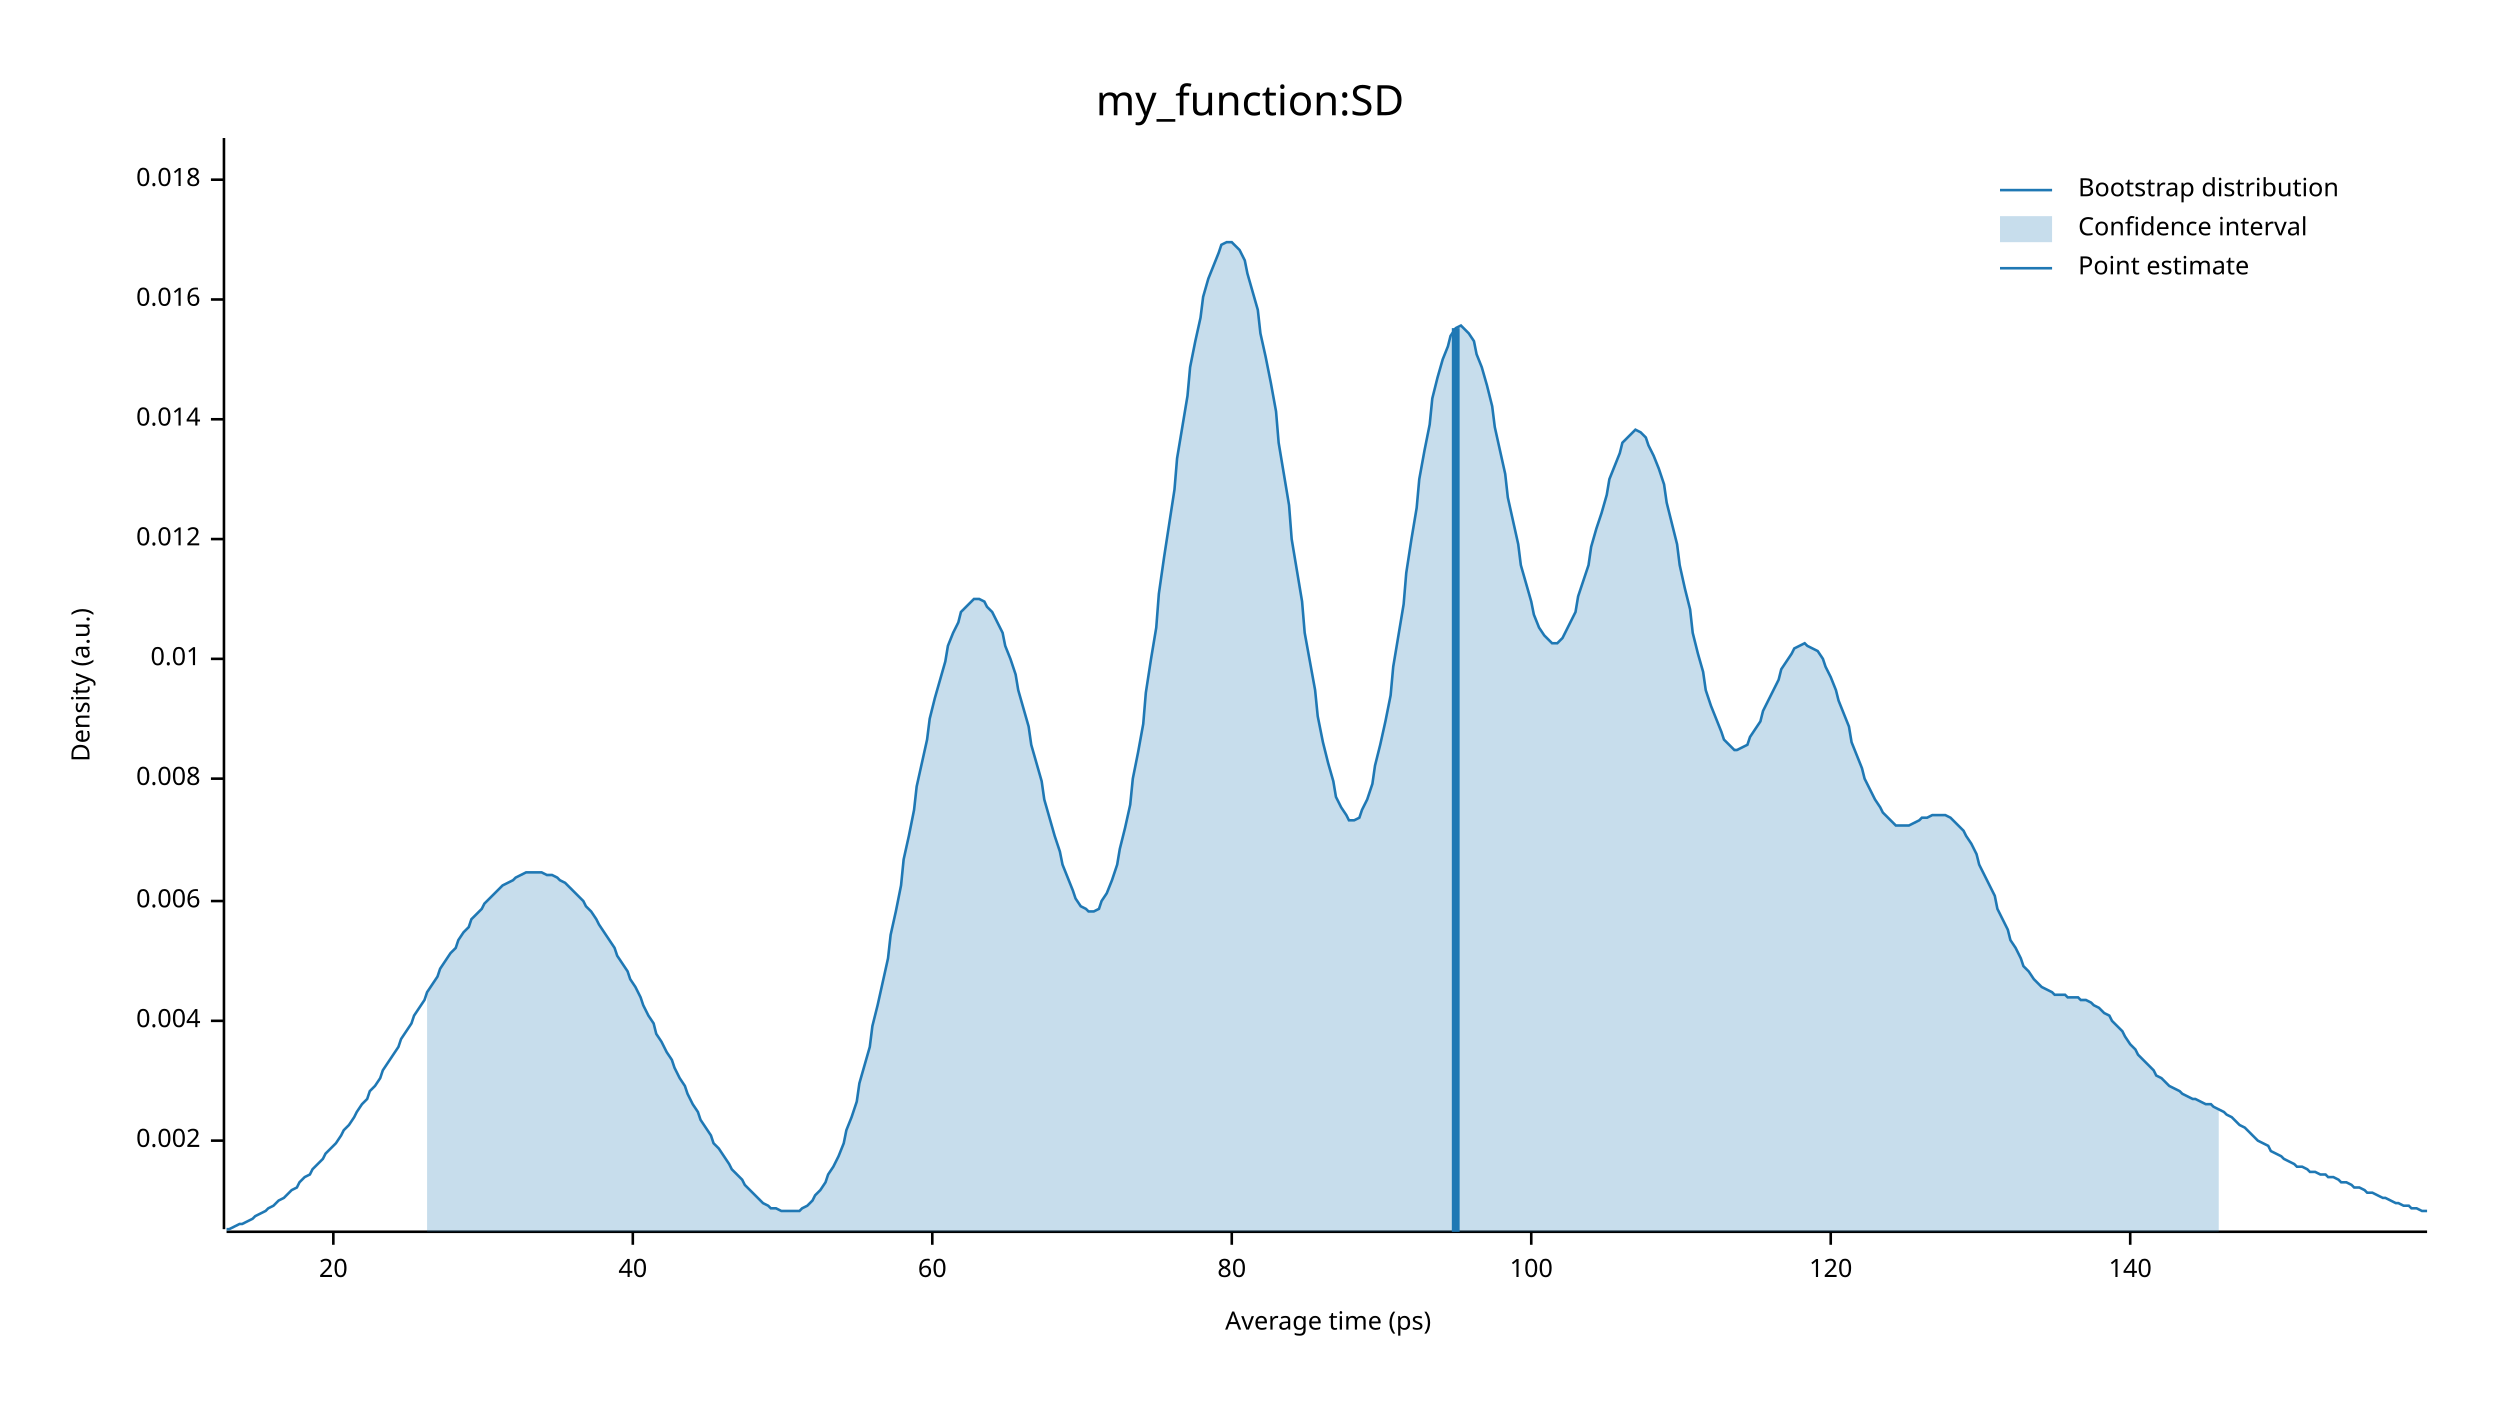
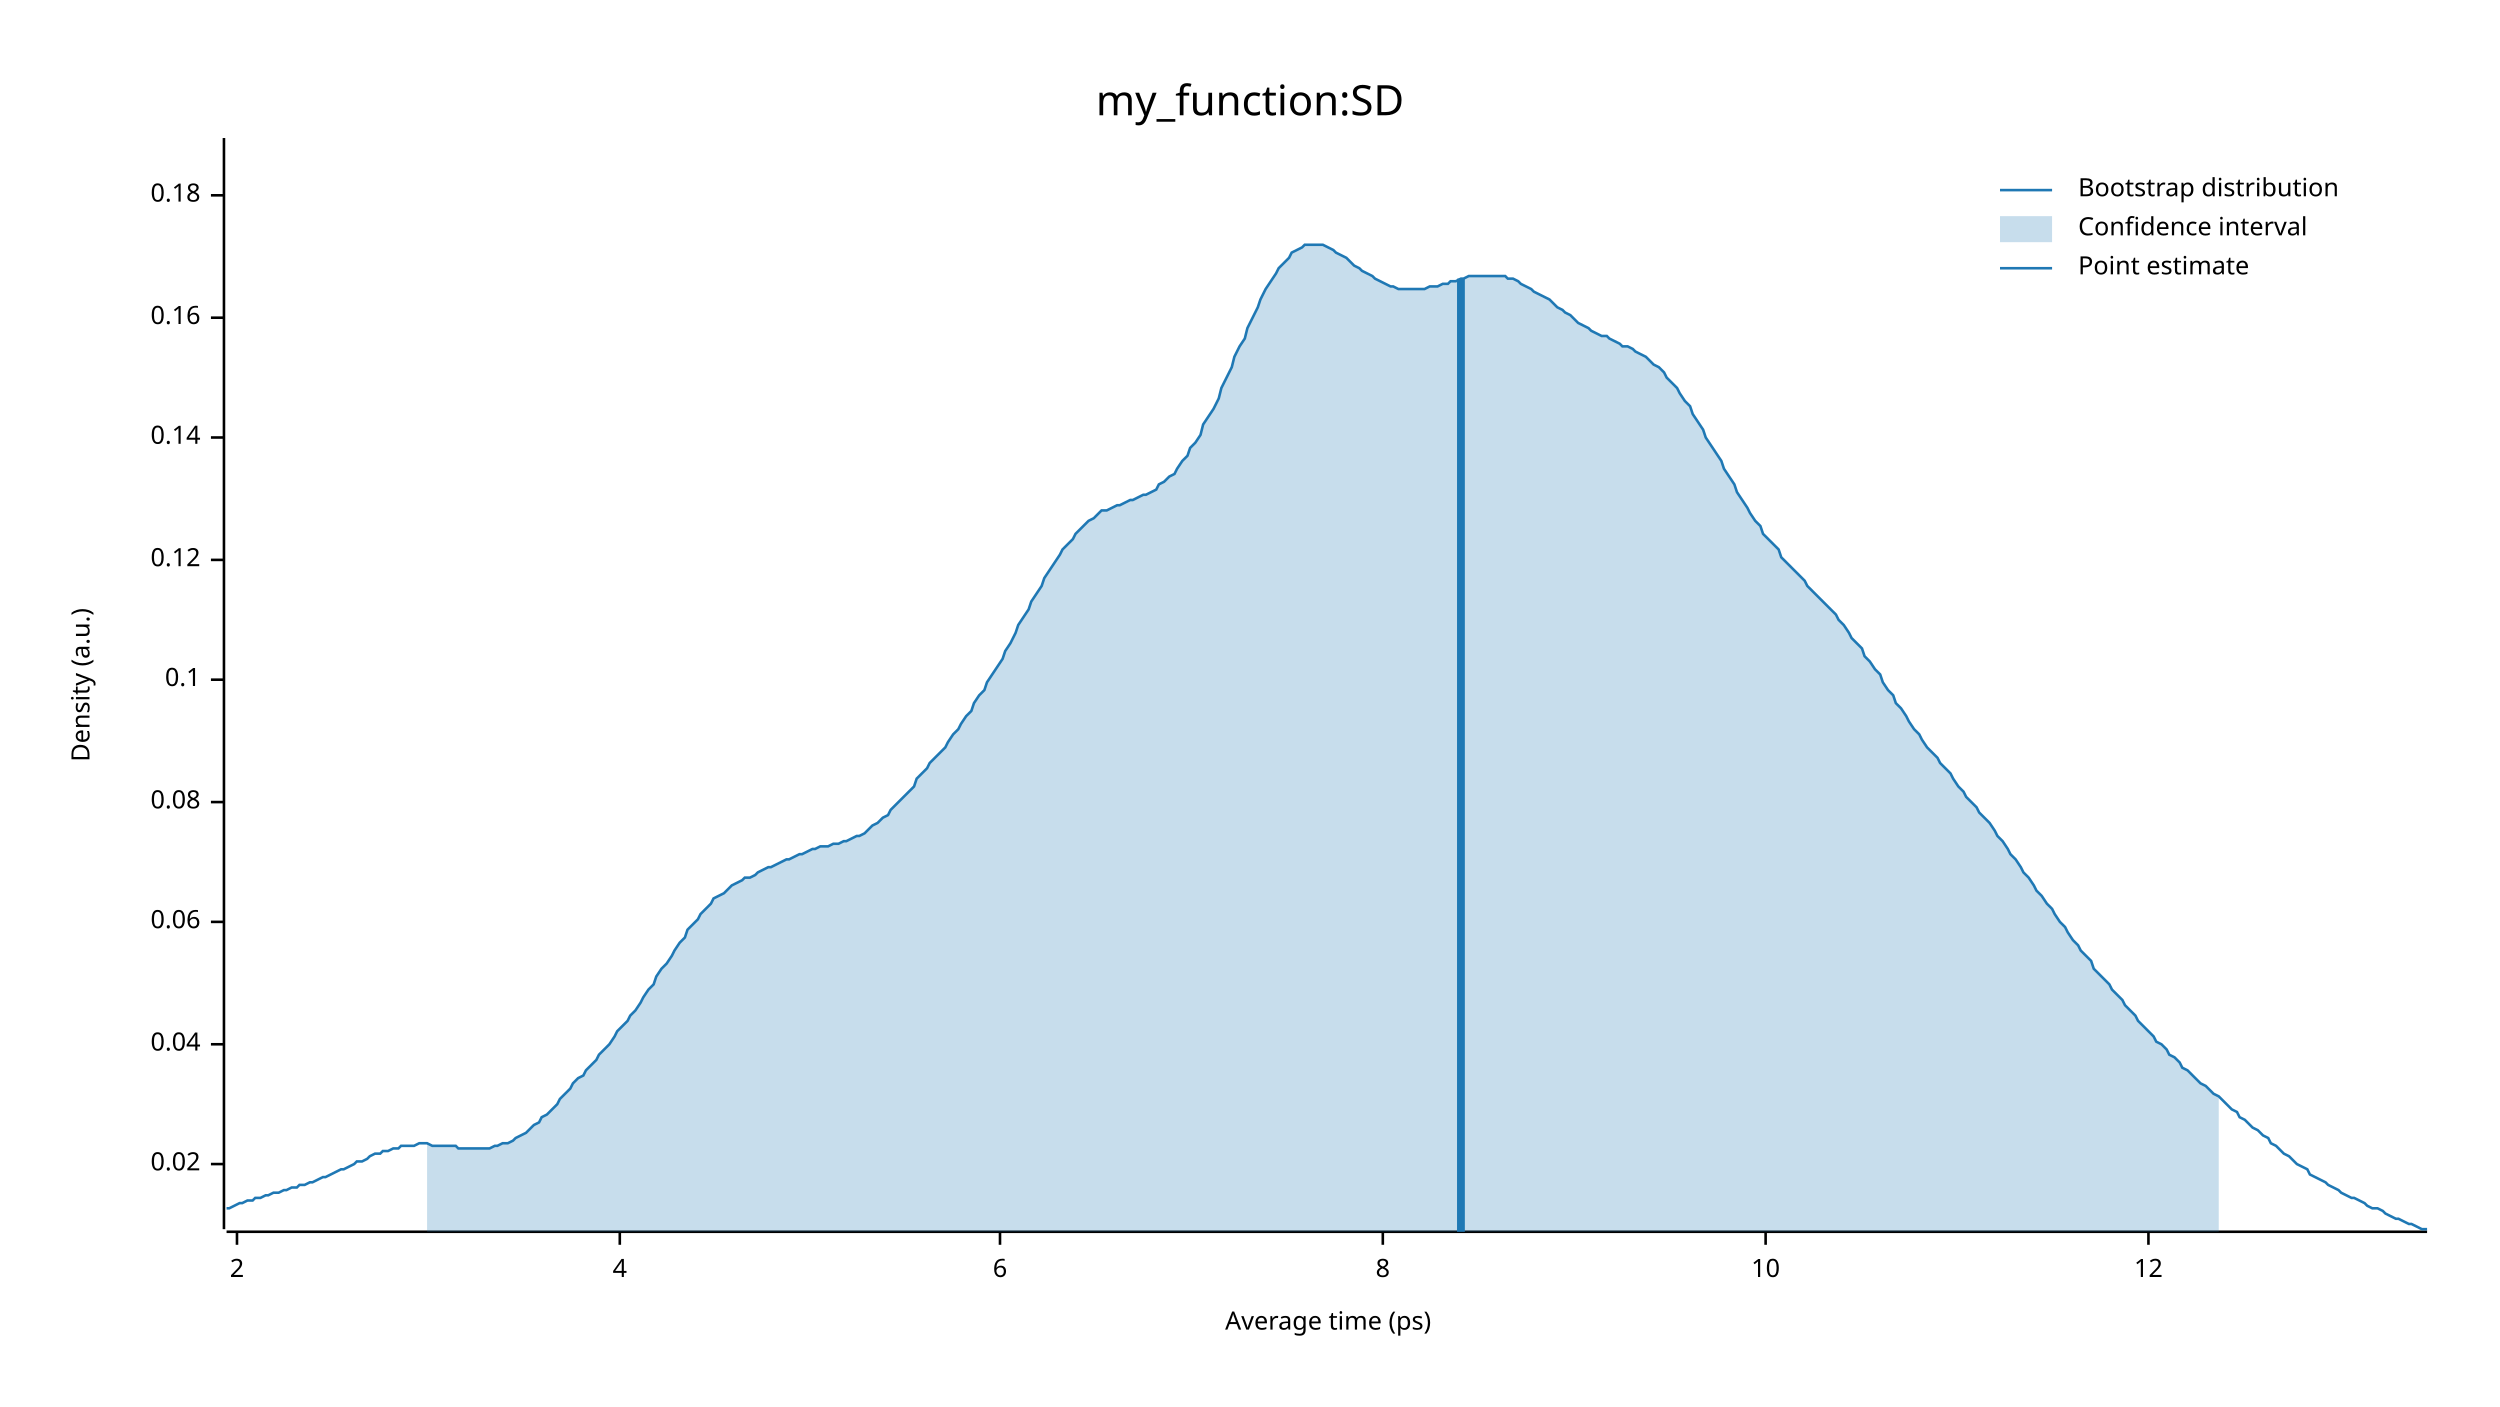
<svg xmlns="http://www.w3.org/2000/svg" width="960" height="540" viewBox="0 0 960 540">
  <text x="480" y="32" dy="0.76em" text-anchor="middle" font-family="sans-serif" font-size="16.129" opacity="1" fill="#000000">
my_function:SD
</text>
  <text x="27" y="263" dy="0.76em" text-anchor="middle" font-family="sans-serif" font-size="9.677" opacity="1" fill="#000000" transform="rotate(270, 27, 263)">
Density (a.u.)
</text>
  <text x="510" y="513" dy="-0.5ex" text-anchor="middle" font-family="sans-serif" font-size="9.677" opacity="1" fill="#000000">
Average time (ps)
</text>
  <polyline fill="none" opacity="1" stroke="#000000" stroke-width="1" points="86,53 86,472 " />
-   <text x="77" y="438" dy="0.5ex" text-anchor="end" font-family="sans-serif" font-size="9.677" opacity="1" fill="#000000">
- 0.002
+   <text x="77" y="447" dy="0.5ex" text-anchor="end" font-family="sans-serif" font-size="9.677" opacity="1" fill="#000000">
+ 0.02
</text>
-   <polyline fill="none" opacity="1" stroke="#000000" stroke-width="1" points="81,438 86,438 " />
-   <text x="77" y="392" dy="0.5ex" text-anchor="end" font-family="sans-serif" font-size="9.677" opacity="1" fill="#000000">
- 0.004
+   <polyline fill="none" opacity="1" stroke="#000000" stroke-width="1" points="81,447 86,447 " />
+   <text x="77" y="401" dy="0.5ex" text-anchor="end" font-family="sans-serif" font-size="9.677" opacity="1" fill="#000000">
+ 0.04
</text>
-   <polyline fill="none" opacity="1" stroke="#000000" stroke-width="1" points="81,392 86,392 " />
-   <text x="77" y="346" dy="0.5ex" text-anchor="end" font-family="sans-serif" font-size="9.677" opacity="1" fill="#000000">
- 0.006
+   <polyline fill="none" opacity="1" stroke="#000000" stroke-width="1" points="81,401 86,401 " />
+   <text x="77" y="354" dy="0.5ex" text-anchor="end" font-family="sans-serif" font-size="9.677" opacity="1" fill="#000000">
+ 0.06
</text>
-   <polyline fill="none" opacity="1" stroke="#000000" stroke-width="1" points="81,346 86,346 " />
-   <text x="77" y="299" dy="0.5ex" text-anchor="end" font-family="sans-serif" font-size="9.677" opacity="1" fill="#000000">
- 0.008
+   <polyline fill="none" opacity="1" stroke="#000000" stroke-width="1" points="81,354 86,354 " />
+   <text x="77" y="308" dy="0.5ex" text-anchor="end" font-family="sans-serif" font-size="9.677" opacity="1" fill="#000000">
+ 0.08
</text>
-   <polyline fill="none" opacity="1" stroke="#000000" stroke-width="1" points="81,299 86,299 " />
-   <text x="77" y="253" dy="0.5ex" text-anchor="end" font-family="sans-serif" font-size="9.677" opacity="1" fill="#000000">
- 0.01
+   <polyline fill="none" opacity="1" stroke="#000000" stroke-width="1" points="81,308 86,308 " />
+   <text x="77" y="261" dy="0.5ex" text-anchor="end" font-family="sans-serif" font-size="9.677" opacity="1" fill="#000000">
+ 0.1
</text>
-   <polyline fill="none" opacity="1" stroke="#000000" stroke-width="1" points="81,253 86,253 " />
-   <text x="77" y="207" dy="0.5ex" text-anchor="end" font-family="sans-serif" font-size="9.677" opacity="1" fill="#000000">
- 0.012
+   <polyline fill="none" opacity="1" stroke="#000000" stroke-width="1" points="81,261 86,261 " />
+   <text x="77" y="215" dy="0.5ex" text-anchor="end" font-family="sans-serif" font-size="9.677" opacity="1" fill="#000000">
+ 0.12
</text>
-   <polyline fill="none" opacity="1" stroke="#000000" stroke-width="1" points="81,207 86,207 " />
-   <text x="77" y="161" dy="0.5ex" text-anchor="end" font-family="sans-serif" font-size="9.677" opacity="1" fill="#000000">
- 0.014
+   <polyline fill="none" opacity="1" stroke="#000000" stroke-width="1" points="81,215 86,215 " />
+   <text x="77" y="168" dy="0.5ex" text-anchor="end" font-family="sans-serif" font-size="9.677" opacity="1" fill="#000000">
+ 0.14
</text>
-   <polyline fill="none" opacity="1" stroke="#000000" stroke-width="1" points="81,161 86,161 " />
-   <text x="77" y="115" dy="0.5ex" text-anchor="end" font-family="sans-serif" font-size="9.677" opacity="1" fill="#000000">
- 0.016
+   <polyline fill="none" opacity="1" stroke="#000000" stroke-width="1" points="81,168 86,168 " />
+   <text x="77" y="122" dy="0.5ex" text-anchor="end" font-family="sans-serif" font-size="9.677" opacity="1" fill="#000000">
+ 0.16
</text>
-   <polyline fill="none" opacity="1" stroke="#000000" stroke-width="1" points="81,115 86,115 " />
-   <text x="77" y="69" dy="0.5ex" text-anchor="end" font-family="sans-serif" font-size="9.677" opacity="1" fill="#000000">
- 0.018
+   <polyline fill="none" opacity="1" stroke="#000000" stroke-width="1" points="81,122 86,122 " />
+   <text x="77" y="75" dy="0.5ex" text-anchor="end" font-family="sans-serif" font-size="9.677" opacity="1" fill="#000000">
+ 0.18
</text>
-   <polyline fill="none" opacity="1" stroke="#000000" stroke-width="1" points="81,69 86,69 " />
+   <polyline fill="none" opacity="1" stroke="#000000" stroke-width="1" points="81,75 86,75 " />
  <polyline fill="none" opacity="1" stroke="#000000" stroke-width="1" points="87,473 932,473 " />
-   <text x="128" y="483" dy="0.76em" text-anchor="middle" font-family="sans-serif" font-size="9.677" opacity="1" fill="#000000">
- 20
+   <text x="91" y="483" dy="0.76em" text-anchor="middle" font-family="sans-serif" font-size="9.677" opacity="1" fill="#000000">
+ 2
</text>
-   <polyline fill="none" opacity="1" stroke="#000000" stroke-width="1" points="128,473 128,478 " />
-   <text x="243" y="483" dy="0.76em" text-anchor="middle" font-family="sans-serif" font-size="9.677" opacity="1" fill="#000000">
- 40
+   <polyline fill="none" opacity="1" stroke="#000000" stroke-width="1" points="91,473 91,478 " />
+   <text x="238" y="483" dy="0.76em" text-anchor="middle" font-family="sans-serif" font-size="9.677" opacity="1" fill="#000000">
+ 4
</text>
-   <polyline fill="none" opacity="1" stroke="#000000" stroke-width="1" points="243,473 243,478 " />
-   <text x="358" y="483" dy="0.76em" text-anchor="middle" font-family="sans-serif" font-size="9.677" opacity="1" fill="#000000">
- 60
+   <polyline fill="none" opacity="1" stroke="#000000" stroke-width="1" points="238,473 238,478 " />
+   <text x="384" y="483" dy="0.76em" text-anchor="middle" font-family="sans-serif" font-size="9.677" opacity="1" fill="#000000">
+ 6
</text>
-   <polyline fill="none" opacity="1" stroke="#000000" stroke-width="1" points="358,473 358,478 " />
-   <text x="473" y="483" dy="0.76em" text-anchor="middle" font-family="sans-serif" font-size="9.677" opacity="1" fill="#000000">
- 80
+   <polyline fill="none" opacity="1" stroke="#000000" stroke-width="1" points="384,473 384,478 " />
+   <text x="531" y="483" dy="0.76em" text-anchor="middle" font-family="sans-serif" font-size="9.677" opacity="1" fill="#000000">
+ 8
</text>
-   <polyline fill="none" opacity="1" stroke="#000000" stroke-width="1" points="473,473 473,478 " />
-   <text x="588" y="483" dy="0.76em" text-anchor="middle" font-family="sans-serif" font-size="9.677" opacity="1" fill="#000000">
- 100
+   <polyline fill="none" opacity="1" stroke="#000000" stroke-width="1" points="531,473 531,478 " />
+   <text x="678" y="483" dy="0.76em" text-anchor="middle" font-family="sans-serif" font-size="9.677" opacity="1" fill="#000000">
+ 10
</text>
-   <polyline fill="none" opacity="1" stroke="#000000" stroke-width="1" points="588,473 588,478 " />
-   <text x="703" y="483" dy="0.76em" text-anchor="middle" font-family="sans-serif" font-size="9.677" opacity="1" fill="#000000">
- 120
+   <polyline fill="none" opacity="1" stroke="#000000" stroke-width="1" points="678,473 678,478 " />
+   <text x="825" y="483" dy="0.76em" text-anchor="middle" font-family="sans-serif" font-size="9.677" opacity="1" fill="#000000">
+ 12
</text>
-   <polyline fill="none" opacity="1" stroke="#000000" stroke-width="1" points="703,473 703,478 " />
-   <text x="818" y="483" dy="0.76em" text-anchor="middle" font-family="sans-serif" font-size="9.677" opacity="1" fill="#000000">
- 140
- </text>
-   <polyline fill="none" opacity="1" stroke="#000000" stroke-width="1" points="818,473 818,478 " />
-   <polyline fill="none" opacity="1" stroke="#1F78B4" stroke-width="1" points="87,472 88,472 90,471 92,470 93,470 95,469 97,468 98,467 100,466 102,465 103,464 105,463 107,461 109,460 110,459 112,457 114,456 115,454 117,452 119,451 120,449 122,447 124,445 125,443 127,441 129,439 131,436 132,434 134,432 136,429 137,427 139,424 141,422 142,419 144,417 146,414 147,411 149,408 151,405 153,402 154,399 156,396 158,393 159,390 161,387 163,384 164,381 166,378 168,375 169,372 171,369 173,366 175,364 176,361 178,358 180,356 181,353 183,351 185,349 186,347 188,345 190,343 191,342 193,340 195,339 197,338 198,337 200,336 202,335 203,335 205,335 207,335 208,335 210,336 212,336 214,337 215,338 217,339 219,341 220,342 222,344 224,346 225,348 227,350 229,353 230,355 232,358 234,361 236,364 237,367 239,370 241,373 242,376 244,379 246,383 247,386 249,390 251,393 252,397 254,400 256,404 258,407 259,410 261,414 263,417 264,420 266,424 268,427 269,430 271,433 273,436 274,439 276,441 278,444 280,447 281,449 283,451 285,453 286,455 288,457 290,459 291,460 293,462 295,463 296,464 298,464 300,465 302,465 303,465 305,465 307,465 308,464 310,463 312,461 313,459 315,457 317,454 318,451 320,448 322,444 324,439 325,434 327,429 329,423 330,416 332,409 334,402 335,394 337,386 339,377 341,368 342,359 344,350 346,340 347,330 349,321 351,311 352,302 354,293 356,284 357,276 359,268 361,261 363,254 364,248 366,243 368,239 369,235 371,233 373,231 374,230 376,230 378,231 379,233 381,235 383,239 385,243 386,248 388,253 390,259 391,265 393,272 395,279 396,286 398,293 400,300 401,307 403,314 405,321 407,327 408,332 410,337 412,342 413,345 415,348 417,349 418,350 420,350 422,349 423,346 425,343 427,338 429,332 430,326 432,318 434,309 435,299 437,289 439,278 440,266 442,253 444,241 445,228 447,214 449,201 451,188 452,176 454,164 456,152 457,141 459,131 461,122 462,114 464,107 466,102 468,97 469,94 471,93 473,93 474,94 476,96 478,100 479,105 481,112 483,119 484,128 486,137 488,147 490,158 491,170 493,182 495,194 496,207 498,219 500,231 501,243 503,254 505,265 506,275 508,285 510,293 512,300 513,306 515,310 517,313 518,315 520,315 522,314 523,311 525,307 527,301 528,294 530,286 532,277 534,267 535,256 537,244 539,232 540,220 542,207 544,195 545,184 547,173 549,163 550,153 552,145 554,138 556,133 557,129 559,126 561,125 562,126 564,128 566,131 567,136 569,141 571,148 573,156 574,164 576,173 578,182 579,191 581,200 583,209 584,217 586,224 588,231 589,236 591,241 593,244 595,246 596,247 598,247 600,245 601,243 603,239 605,235 606,229 608,223 610,217 611,210 613,203 615,197 617,190 618,184 620,179 622,174 623,170 625,168 627,166 628,165 630,166 632,168 633,171 635,175 637,180 639,186 640,193 642,201 644,209 645,217 647,226 649,234 650,243 652,251 654,258 655,265 657,271 659,276 661,281 662,284 664,286 666,288 667,288 669,287 671,286 672,283 674,280 676,277 677,273 679,269 681,265 683,261 684,257 686,254 688,251 689,249 691,248 693,247 694,248 696,249 698,250 700,253 701,256 703,260 705,265 706,269 708,274 710,279 711,285 713,290 715,295 716,299 718,303 720,307 722,310 723,312 725,314 727,316 728,317 730,317 732,317 733,317 735,316 737,315 738,314 740,314 742,313 744,313 745,313 747,313 749,314 750,315 752,317 754,319 755,321 757,324 759,328 760,332 762,336 764,340 766,344 767,349 769,353 771,357 772,361 774,364 776,368 777,371 779,373 781,376 782,377 784,379 786,380 788,381 789,382 791,382 793,382 794,383 796,383 798,383 799,384 801,384 803,385 804,386 806,387 808,389 810,390 811,392 813,394 815,396 816,398 818,401 820,403 821,405 823,407 825,409 827,411 828,413 830,414 832,416 833,417 835,418 837,419 838,420 840,421 842,422 843,422 845,423 847,424 849,424 850,425 852,426 854,427 855,428 857,429 859,431 860,432 862,433 864,435 865,436 867,438 869,439 871,440 872,442 874,443 876,444 877,445 879,446 881,447 882,448 884,448 886,449 887,450 889,450 891,451 893,451 894,452 896,452 898,453 899,454 901,454 903,455 904,456 906,456 908,457 909,458 911,458 913,459 915,460 916,460 918,461 920,462 921,462 923,463 925,463 926,464 928,464 930,465 932,465 " />
-   <polygon opacity="0.25" fill="#1F78B4" points="164,381 166,378 168,375 169,372 171,369 173,366 175,364 176,361 178,358 180,356 181,353 183,351 185,349 186,347 188,345 190,343 191,342 193,340 195,339 197,338 198,337 200,336 202,335 203,335 205,335 207,335 208,335 210,336 212,336 214,337 215,338 217,339 219,341 220,342 222,344 224,346 225,348 227,350 229,353 230,355 232,358 234,361 236,364 237,367 239,370 241,373 242,376 244,379 246,383 247,386 249,390 251,393 252,397 254,400 256,404 258,407 259,410 261,414 263,417 264,420 266,424 268,427 269,430 271,433 273,436 274,439 276,441 278,444 280,447 281,449 283,451 285,453 286,455 288,457 290,459 291,460 293,462 295,463 296,464 298,464 300,465 302,465 303,465 305,465 307,465 308,464 310,463 312,461 313,459 315,457 317,454 318,451 320,448 322,444 324,439 325,434 327,429 329,423 330,416 332,409 334,402 335,394 337,386 339,377 341,368 342,359 344,350 346,340 347,330 349,321 351,311 352,302 354,293 356,284 357,276 359,268 361,261 363,254 364,248 366,243 368,239 369,235 371,233 373,231 374,230 376,230 378,231 379,233 381,235 383,239 385,243 386,248 388,253 390,259 391,265 393,272 395,279 396,286 398,293 400,300 401,307 403,314 405,321 407,327 408,332 410,337 412,342 413,345 415,348 417,349 418,350 420,350 422,349 423,346 425,343 427,338 429,332 430,326 432,318 434,309 435,299 437,289 439,278 440,266 442,253 444,241 445,228 447,214 449,201 451,188 452,176 454,164 456,152 457,141 459,131 461,122 462,114 464,107 466,102 468,97 469,94 471,93 473,93 474,94 476,96 478,100 479,105 481,112 483,119 484,128 486,137 488,147 490,158 491,170 493,182 495,194 496,207 498,219 500,231 501,243 503,254 505,265 506,275 508,285 510,293 512,300 513,306 515,310 517,313 518,315 520,315 522,314 523,311 525,307 527,301 528,294 530,286 532,277 534,267 535,256 537,244 539,232 540,220 542,207 544,195 545,184 547,173 549,163 550,153 552,145 554,138 556,133 557,129 559,126 561,125 562,126 564,128 566,131 567,136 569,141 571,148 573,156 574,164 576,173 578,182 579,191 581,200 583,209 584,217 586,224 588,231 589,236 591,241 593,244 595,246 596,247 598,247 600,245 601,243 603,239 605,235 606,229 608,223 610,217 611,210 613,203 615,197 617,190 618,184 620,179 622,174 623,170 625,168 627,166 628,165 630,166 632,168 633,171 635,175 637,180 639,186 640,193 642,201 644,209 645,217 647,226 649,234 650,243 652,251 654,258 655,265 657,271 659,276 661,281 662,284 664,286 666,288 667,288 669,287 671,286 672,283 674,280 676,277 677,273 679,269 681,265 683,261 684,257 686,254 688,251 689,249 691,248 693,247 694,248 696,249 698,250 700,253 701,256 703,260 705,265 706,269 708,274 710,279 711,285 713,290 715,295 716,299 718,303 720,307 722,310 723,312 725,314 727,316 728,317 730,317 732,317 733,317 735,316 737,315 738,314 740,314 742,313 744,313 745,313 747,313 749,314 750,315 752,317 754,319 755,321 757,324 759,328 760,332 762,336 764,340 766,344 767,349 769,353 771,357 772,361 774,364 776,368 777,371 779,373 781,376 782,377 784,379 786,380 788,381 789,382 791,382 793,382 794,383 796,383 798,383 799,384 801,384 803,385 804,386 806,387 808,389 810,390 811,392 813,394 815,396 816,398 818,401 820,403 821,405 823,407 825,409 827,411 828,413 830,414 832,416 833,417 835,418 837,419 838,420 840,421 842,422 843,422 845,423 847,424 849,424 850,425 852,426 852,473 164,473 " />
-   <polyline fill="none" opacity="1" stroke="#1F78B4" stroke-width="3" points="559,473 559,126 " />
+   <polyline fill="none" opacity="1" stroke="#000000" stroke-width="1" points="825,473 825,478 " />
+   <polyline fill="none" opacity="1" stroke="#1F78B4" stroke-width="1" points="87,464 88,464 90,463 92,462 93,462 95,461 97,461 98,460 100,460 102,459 103,459 105,458 107,458 109,457 110,457 112,456 114,456 115,455 117,455 119,454 120,454 122,453 124,452 125,452 127,451 129,450 131,449 132,449 134,448 136,447 137,446 139,446 141,445 142,444 144,443 146,443 147,442 149,442 151,441 153,441 154,440 156,440 158,440 159,440 161,439 163,439 164,439 166,440 168,440 169,440 171,440 173,440 175,440 176,441 178,441 180,441 181,441 183,441 185,441 186,441 188,441 190,440 191,440 193,439 195,439 197,438 198,437 200,436 202,435 203,434 205,432 207,431 208,429 210,428 212,426 214,424 215,422 217,420 219,418 220,416 222,414 224,413 225,411 227,409 229,407 230,405 232,403 234,401 236,398 237,396 239,394 241,392 242,390 244,388 246,385 247,383 249,380 251,378 252,375 254,372 256,370 258,367 259,365 261,362 263,360 264,357 266,355 268,353 269,351 271,349 273,347 274,345 276,344 278,343 280,341 281,340 283,339 285,338 286,337 288,337 290,336 291,335 293,334 295,333 296,333 298,332 300,331 302,330 303,330 305,329 307,328 308,328 310,327 312,326 313,326 315,325 317,325 318,325 320,324 322,324 324,323 325,323 327,322 329,321 330,321 332,320 334,318 335,317 337,316 339,314 341,313 342,311 344,309 346,307 347,306 349,304 351,302 352,299 354,297 356,295 357,293 359,291 361,289 363,287 364,285 366,282 368,280 369,278 371,275 373,273 374,270 376,267 378,265 379,262 381,259 383,256 385,253 386,250 388,247 390,243 391,240 393,237 395,234 396,231 398,228 400,225 401,222 403,219 405,216 407,213 408,211 410,209 412,207 413,205 415,203 417,201 418,200 420,199 422,197 423,196 425,196 427,195 429,194 430,194 432,193 434,192 435,192 437,191 439,190 440,190 442,189 444,188 445,186 447,185 449,183 451,182 452,180 454,177 456,175 457,172 459,170 461,167 462,163 464,160 466,157 468,153 469,149 471,145 473,141 474,137 476,133 478,130 479,126 481,122 483,118 484,115 486,111 488,108 490,105 491,103 493,101 495,99 496,97 498,96 500,95 501,94 503,94 505,94 506,94 508,94 510,95 512,96 513,97 515,98 517,99 518,100 520,102 522,103 523,104 525,105 527,106 528,107 530,108 532,109 534,110 535,110 537,111 539,111 540,111 542,111 544,111 545,111 547,111 549,110 550,110 552,110 554,109 556,109 557,108 559,108 561,107 562,107 564,106 566,106 567,106 569,106 571,106 573,106 574,106 576,106 578,106 579,107 581,107 583,108 584,109 586,110 588,111 589,112 591,113 593,114 595,115 596,116 598,118 600,119 601,120 603,121 605,123 606,124 608,125 610,126 611,127 613,128 615,129 617,129 618,130 620,131 622,132 623,133 625,133 627,134 628,135 630,136 632,137 633,138 635,140 637,141 639,143 640,145 642,147 644,149 645,151 647,154 649,156 650,159 652,162 654,165 655,168 657,171 659,174 661,177 662,180 664,183 666,186 667,189 669,192 671,195 672,197 674,200 676,202 677,205 679,207 681,209 683,211 684,214 686,216 688,218 689,219 691,221 693,223 694,225 696,227 698,229 700,231 701,232 703,234 705,236 706,238 708,240 710,243 711,245 713,247 715,249 716,252 718,254 720,257 722,259 723,262 725,265 727,267 728,270 730,272 732,275 733,277 735,280 737,282 738,284 740,287 742,289 744,291 745,293 747,295 749,297 750,299 752,302 754,304 755,306 757,308 759,310 760,312 762,314 764,316 766,319 767,321 769,323 771,326 772,328 774,330 776,333 777,335 779,337 781,340 782,342 784,344 786,347 788,349 789,351 791,354 793,356 794,358 796,361 798,363 799,365 801,367 803,369 804,372 806,374 808,376 810,378 811,380 813,382 815,384 816,386 818,388 820,390 821,392 823,394 825,396 827,398 828,400 830,401 832,403 833,405 835,406 837,408 838,410 840,411 842,413 843,414 845,416 847,417 849,419 850,420 852,421 854,423 855,424 857,426 859,427 860,429 862,430 864,432 865,433 867,434 869,436 871,437 872,439 874,440 876,442 877,443 879,444 881,446 882,447 884,448 886,449 887,451 889,452 891,453 893,454 894,455 896,456 898,457 899,458 901,459 903,460 904,460 906,461 908,462 909,463 911,464 913,464 915,465 916,466 918,467 920,468 921,468 923,469 925,470 926,470 928,471 930,472 932,472 " />
+   <polygon opacity="0.25" fill="#1F78B4" points="164,439 166,440 168,440 169,440 171,440 173,440 175,440 176,441 178,441 180,441 181,441 183,441 185,441 186,441 188,441 190,440 191,440 193,439 195,439 197,438 198,437 200,436 202,435 203,434 205,432 207,431 208,429 210,428 212,426 214,424 215,422 217,420 219,418 220,416 222,414 224,413 225,411 227,409 229,407 230,405 232,403 234,401 236,398 237,396 239,394 241,392 242,390 244,388 246,385 247,383 249,380 251,378 252,375 254,372 256,370 258,367 259,365 261,362 263,360 264,357 266,355 268,353 269,351 271,349 273,347 274,345 276,344 278,343 280,341 281,340 283,339 285,338 286,337 288,337 290,336 291,335 293,334 295,333 296,333 298,332 300,331 302,330 303,330 305,329 307,328 308,328 310,327 312,326 313,326 315,325 317,325 318,325 320,324 322,324 324,323 325,323 327,322 329,321 330,321 332,320 334,318 335,317 337,316 339,314 341,313 342,311 344,309 346,307 347,306 349,304 351,302 352,299 354,297 356,295 357,293 359,291 361,289 363,287 364,285 366,282 368,280 369,278 371,275 373,273 374,270 376,267 378,265 379,262 381,259 383,256 385,253 386,250 388,247 390,243 391,240 393,237 395,234 396,231 398,228 400,225 401,222 403,219 405,216 407,213 408,211 410,209 412,207 413,205 415,203 417,201 418,200 420,199 422,197 423,196 425,196 427,195 429,194 430,194 432,193 434,192 435,192 437,191 439,190 440,190 442,189 444,188 445,186 447,185 449,183 451,182 452,180 454,177 456,175 457,172 459,170 461,167 462,163 464,160 466,157 468,153 469,149 471,145 473,141 474,137 476,133 478,130 479,126 481,122 483,118 484,115 486,111 488,108 490,105 491,103 493,101 495,99 496,97 498,96 500,95 501,94 503,94 505,94 506,94 508,94 510,95 512,96 513,97 515,98 517,99 518,100 520,102 522,103 523,104 525,105 527,106 528,107 530,108 532,109 534,110 535,110 537,111 539,111 540,111 542,111 544,111 545,111 547,111 549,110 550,110 552,110 554,109 556,109 557,108 559,108 561,107 562,107 564,106 566,106 567,106 569,106 571,106 573,106 574,106 576,106 578,106 579,107 581,107 583,108 584,109 586,110 588,111 589,112 591,113 593,114 595,115 596,116 598,118 600,119 601,120 603,121 605,123 606,124 608,125 610,126 611,127 613,128 615,129 617,129 618,130 620,131 622,132 623,133 625,133 627,134 628,135 630,136 632,137 633,138 635,140 637,141 639,143 640,145 642,147 644,149 645,151 647,154 649,156 650,159 652,162 654,165 655,168 657,171 659,174 661,177 662,180 664,183 666,186 667,189 669,192 671,195 672,197 674,200 676,202 677,205 679,207 681,209 683,211 684,214 686,216 688,218 689,219 691,221 693,223 694,225 696,227 698,229 700,231 701,232 703,234 705,236 706,238 708,240 710,243 711,245 713,247 715,249 716,252 718,254 720,257 722,259 723,262 725,265 727,267 728,270 730,272 732,275 733,277 735,280 737,282 738,284 740,287 742,289 744,291 745,293 747,295 749,297 750,299 752,302 754,304 755,306 757,308 759,310 760,312 762,314 764,316 766,319 767,321 769,323 771,326 772,328 774,330 776,333 777,335 779,337 781,340 782,342 784,344 786,347 788,349 789,351 791,354 793,356 794,358 796,361 798,363 799,365 801,367 803,369 804,372 806,374 808,376 810,378 811,380 813,382 815,384 816,386 818,388 820,390 821,392 823,394 825,396 827,398 828,400 830,401 832,403 833,405 835,406 837,408 838,410 840,411 842,413 843,414 845,416 847,417 849,419 850,420 852,421 852,473 164,473 " />
+   <polyline fill="none" opacity="1" stroke="#1F78B4" stroke-width="3" points="561,473 561,107 " />
  <text x="798" y="68" dy="0.76em" text-anchor="start" font-family="sans-serif" font-size="9.677" opacity="1" fill="#000000">
Bootstrap distribution
</text>
  <text x="798" y="83" dy="0.76em" text-anchor="start" font-family="sans-serif" font-size="9.677" opacity="1" fill="#000000">
Confidence interval
</text>
  <text x="798" y="98" dy="0.76em" text-anchor="start" font-family="sans-serif" font-size="9.677" opacity="1" fill="#000000">
Point estimate
</text>
  <polyline fill="none" opacity="1" stroke="#1F78B4" stroke-width="1" points="768,73 788,73 " />
  <rect x="768" y="83" width="20" height="10" opacity="0.25" fill="#1F78B4" stroke="none" />
  <polyline fill="none" opacity="1" stroke="#1F78B4" stroke-width="1" points="768,103 788,103 " />
</svg>
